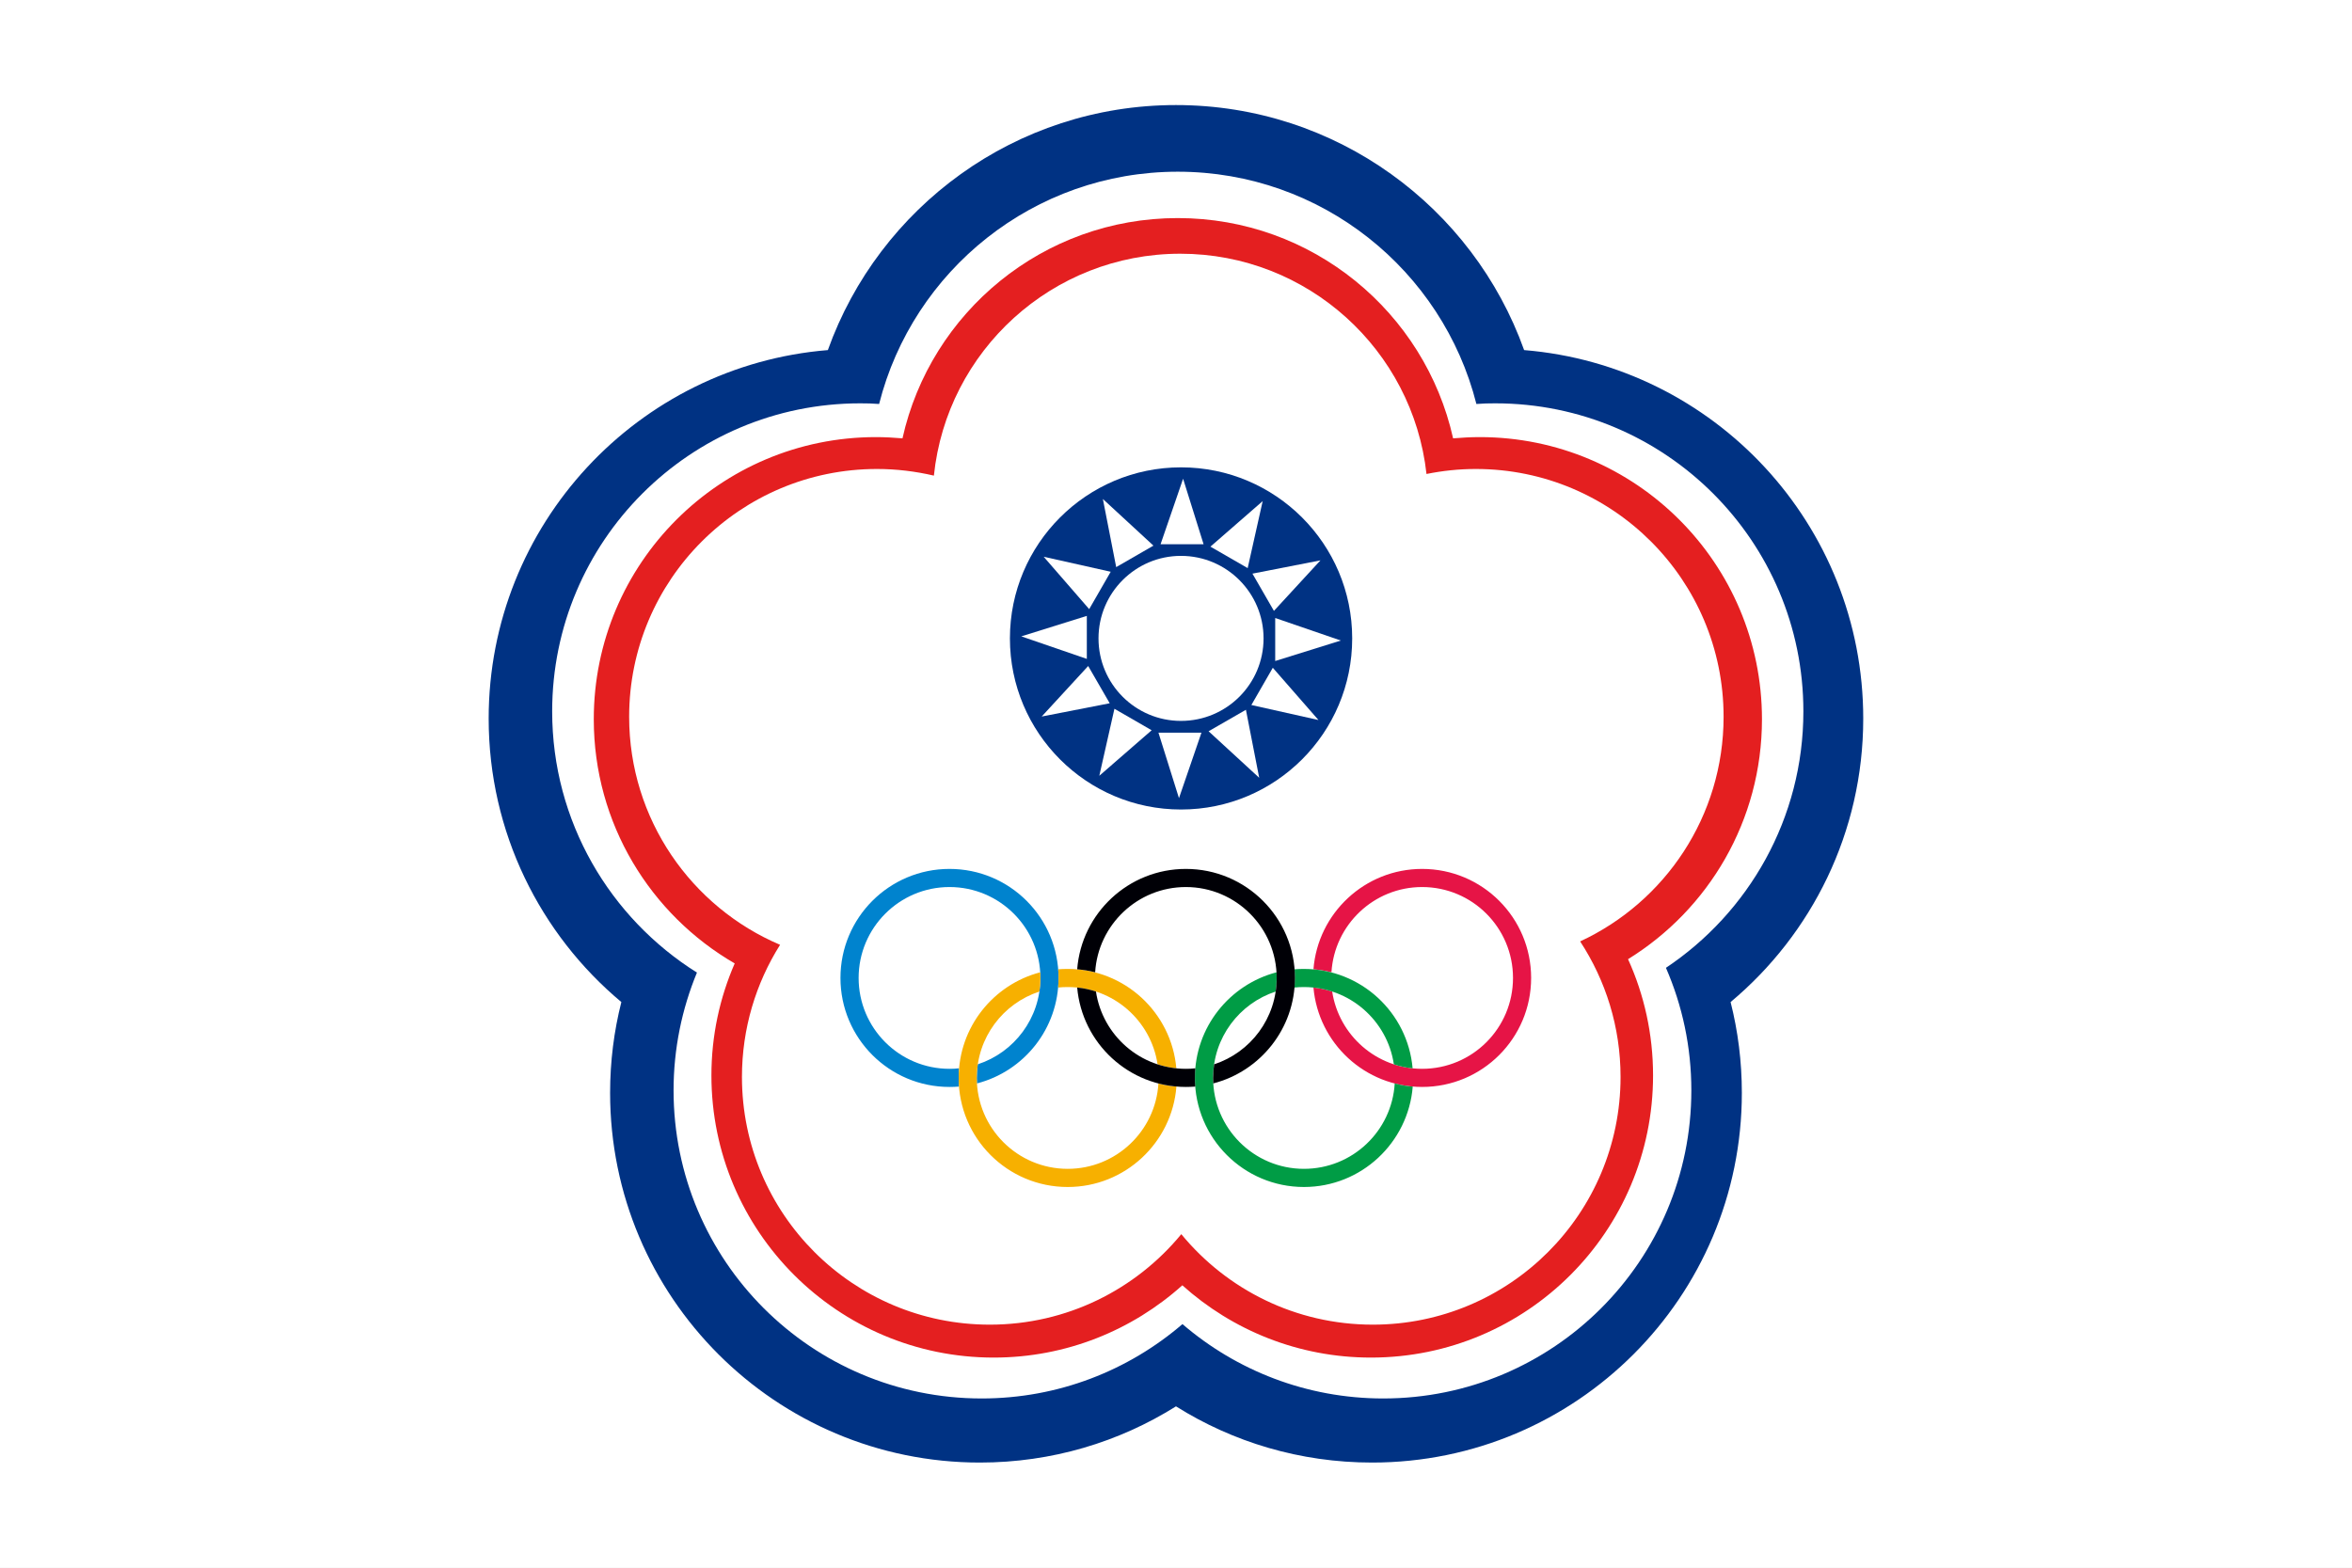
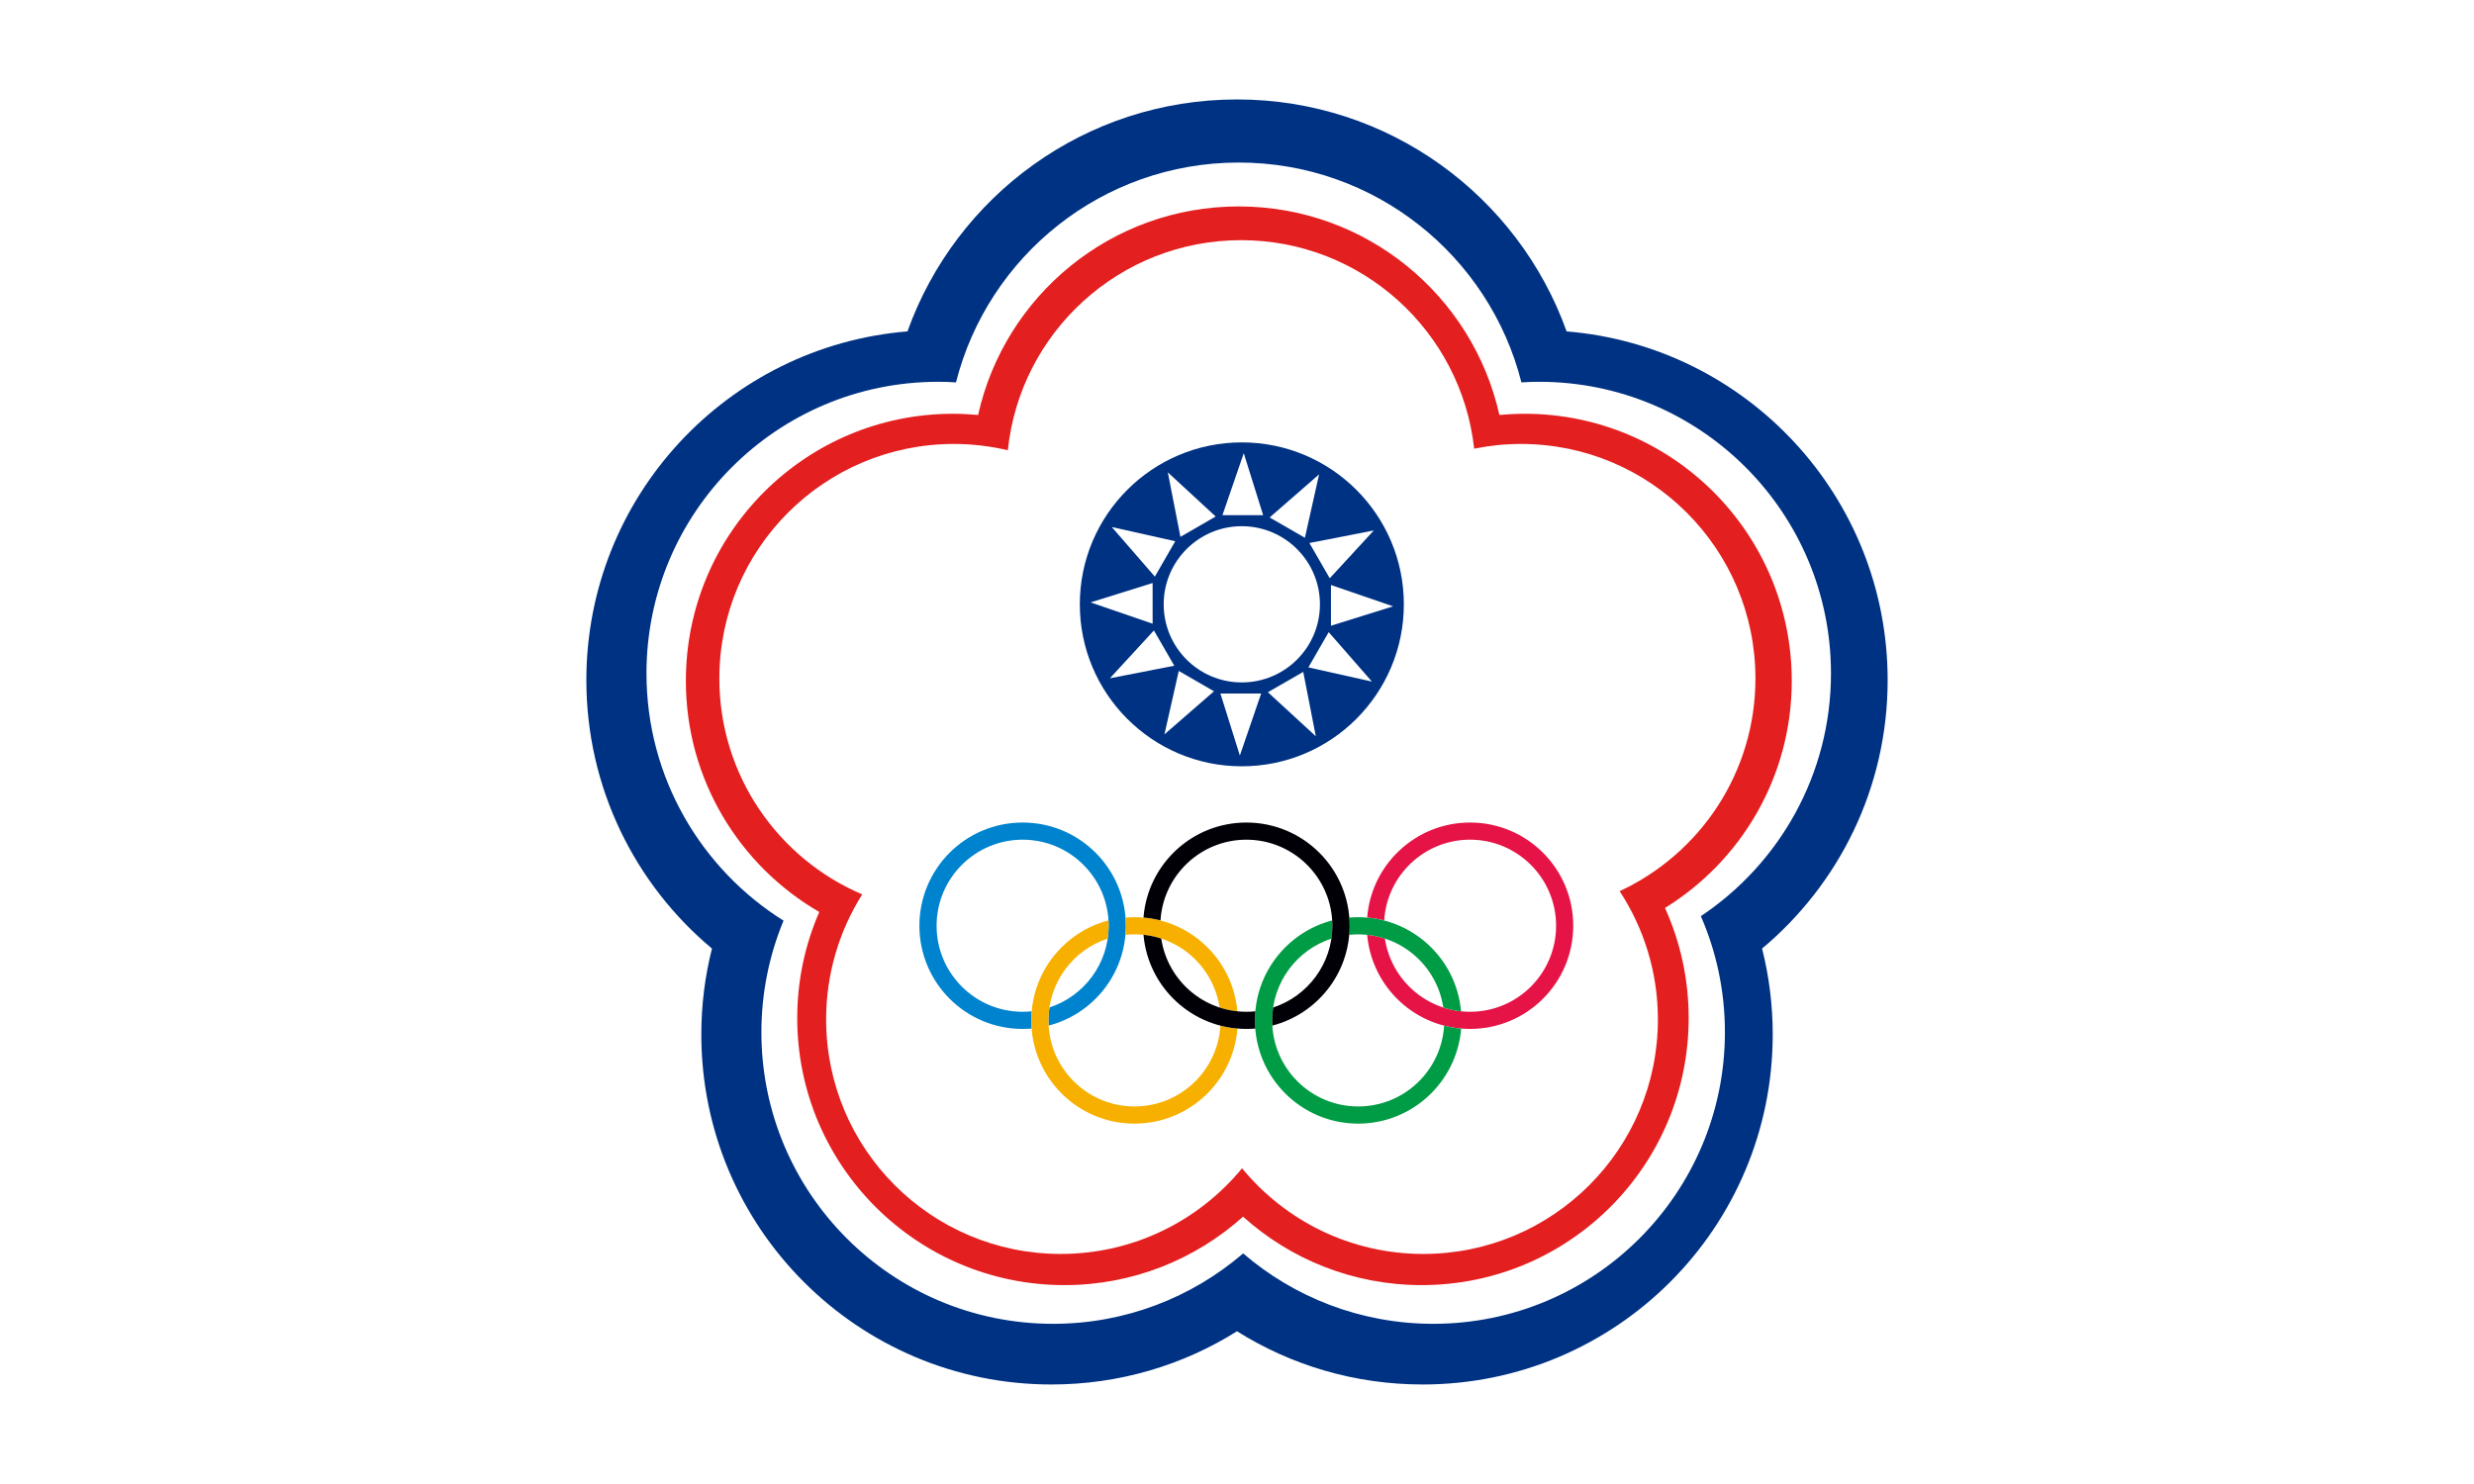
- <svg xmlns="http://www.w3.org/2000/svg" enable-background="new 0 0 900 600" height="600" viewBox="0 0 900 600" width="900" version="1.1" id="svg23">
+ <svg xmlns="http://www.w3.org/2000/svg" enable-background="new 0 0 900 600" height="600" viewBox="0 0 1000 600" width="1000" version="1.1" id="svg23">
  <defs id="defs23" />
  <clipPath id="a">
-     <path d="m0 0h899.963v600h-899.963z" id="path1" />
+     <path d="M 0,0 H 899.963 V 600 H 0 Z" id="path1" />
  </clipPath>
-   <path d="m -50.018,0 h 1000 v 600 h -1000 z" fill="#ffffff" id="path2" style="stroke-width:1.054" />
-   <g clip-path="url(#a)" id="g23" transform="matrix(1.11111,0,0,1.11111,-49.99756,-33.33144)">
+   <path d="M 0,0 H 1000 V 600 H 0 Z" fill="#ffffff" id="path2" style="stroke-width:1.054" />
+   <g clip-path="url(#a)" id="g23" transform="matrix(1.11111,0,0,1.11111,0.020444,-33.33144)">
    <g clip-rule="evenodd" fill-rule="evenodd" id="g19">
      <path d="m 686.676,277.504 c 0,-66.792 -51.373,-121.569 -116.787,-126.915 -17.61,-49.223 -64.67,-84.403 -119.9,-84.403 -55.257,0 -102.275,35.181 -119.886,84.403 -65.415,5.346 -116.814,60.123 -116.814,126.915 0,39.217 17.776,74.315 45.695,97.659 -2.536,9.991 -3.873,20.492 -3.873,31.267 0,70.334 57.009,127.356 127.356,127.356 24.805,0 47.955,-7.083 67.522,-19.36 19.568,12.277 42.691,19.36 67.536,19.36 70.32,0 127.344,-57.022 127.344,-127.356 0,-10.774 -1.339,-21.275 -3.874,-31.267 27.906,-23.344 45.681,-58.441 45.681,-97.659 z" fill="#ffffff" id="path3" />
      <path d="m 451.725,190.979 c -32.534,0 -58.923,26.402 -58.923,58.91 0,32.562 26.389,58.952 58.923,58.952 32.563,0 58.952,-26.39 58.952,-58.952 0,-32.508 -26.389,-58.91 -58.952,-58.91 z m -0.014,87.339 c -15.682,0 -28.4,-12.707 -28.4,-28.43 0,-15.668 12.719,-28.415 28.4,-28.415 15.71,0 28.442,12.746 28.442,28.415 10e-4,15.723 -12.732,28.43 -28.442,28.43 z" fill="#003283" id="path4" />
      <path d="m 686.676,277.504 c 0,-66.792 -51.373,-121.569 -116.787,-126.915 -17.61,-49.223 -64.67,-84.403 -119.9,-84.403 -55.257,0 -102.275,35.181 -119.886,84.403 -65.415,5.346 -116.814,60.123 -116.814,126.915 0,39.217 17.776,74.315 45.695,97.659 -2.536,9.991 -3.873,20.492 -3.873,31.267 0,70.334 57.009,127.356 127.356,127.356 24.805,0 47.955,-7.083 67.522,-19.36 19.568,12.277 42.691,19.36 67.536,19.36 70.32,0 127.344,-57.022 127.344,-127.356 0,-10.774 -1.339,-21.275 -3.874,-31.267 27.906,-23.344 45.681,-58.441 45.681,-97.659 z m -67.949,85.864 c 5.637,12.953 8.75,27.215 8.75,42.234 0,58.621 -47.5,106.108 -106.106,106.108 -26.403,0 -50.587,-9.66 -69.149,-25.617 -18.575,15.957 -42.732,25.617 -69.148,25.617 -58.621,0 -106.107,-47.487 -106.107,-106.108 0,-14.371 2.88,-28.069 8.048,-40.594 -29.931,-18.784 -49.857,-52.035 -49.857,-89.972 0,-58.607 47.486,-106.107 106.094,-106.107 2.205,0 4.354,0.042 6.504,0.221 11.629,-45.985 53.273,-80.007 102.854,-80.007 49.566,0 91.21,34.022 102.84,80.007 2.149,-0.179 4.342,-0.221 6.505,-0.221 58.607,0 106.106,47.5 106.106,106.107 0,36.821 -18.823,69.301 -47.334,88.332 z" fill="#003283" id="path5" />
      <path d="m 651.797,277.752 c 0,-53.702 -43.488,-97.191 -97.19,-97.191 -3.06,0 -6.159,0.179 -9.177,0.427 -9.688,-43.448 -48.479,-75.873 -94.82,-75.873 -46.356,0 -85.134,32.425 -94.808,75.873 -3.004,-0.248 -6.063,-0.427 -9.122,-0.427 -53.702,0 -97.192,43.489 -97.192,97.191 0,35.912 19.499,67.273 48.533,84.101 -5.153,11.85 -8.019,24.846 -8.019,38.583 0,53.701 43.545,97.191 97.205,97.191 24.97,0 47.748,-9.439 64.973,-24.9 17.212,15.461 39.989,24.9 64.96,24.9 53.659,0 97.15,-43.49 97.15,-97.191 0,-14.248 -3.06,-27.808 -8.614,-40.044 27.699,-17.102 46.121,-47.707 46.121,-82.64 z m -62.615,76.521 c 8.792,13.435 13.917,29.462 13.917,46.687 0,47.128 -38.198,85.325 -85.312,85.325 -26.61,0 -50.312,-12.14 -65.965,-31.169 -15.655,19.029 -39.384,31.169 -65.952,31.169 -47.155,0 -85.354,-38.197 -85.354,-85.325 0,-16.716 4.823,-32.342 13.132,-45.516 -30.537,-12.968 -51.979,-43.284 -51.979,-78.547 0,-47.155 38.198,-85.354 85.354,-85.354 6.711,0 13.285,0.812 19.595,2.288 4.438,-42.939 40.734,-76.439 84.858,-76.439 43.917,0 80.089,33.197 84.788,75.873 5.513,-1.116 11.189,-1.722 17.005,-1.722 47.113,0 85.313,38.198 85.313,85.354 10e-4,34.272 -20.201,63.817 -49.4,77.376 z" fill="#e41f20" id="path6" />
      <g fill="#ffffff" id="g18">
        <path d="m 444.684,217.464 h 14.814 l -7.056,-22.558 z" id="path7" />
        <path d="m 429.402,225.346 12.829,-7.4 -17.418,-16.068 z" id="path8" />
        <path d="m 420.1,239.815 7.414,-12.87 -23.082,-5.169 z" id="path9" />
        <path d="m 419.288,256.958 v -14.814 l -22.572,7.055 z" id="path10" />
        <path d="m 427.169,272.239 -7.414,-12.829 -16.012,17.404 z" id="path11" />
        <path d="m 441.611,281.542 -12.816,-7.401 -5.209,23.082 z" id="path12" />
        <path d="m 458.767,282.369 h -14.813 l 7.069,22.558 z" id="path13" />
        <path d="m 474.078,274.485 -12.858,7.401 17.433,16.026 z" id="path14" />
        <path d="m 483.337,260.017 -7.386,12.829 23.109,5.168 z" id="path15" />
        <path d="m 484.164,242.874 v 14.814 l 22.599,-7.055 z" id="path16" />
        <path d="m 476.323,227.592 7.4,12.83 16.027,-17.405 z" id="path17" />
        <path d="m 461.854,218.291 12.829,7.399 5.167,-23.082 z" id="path18" />
      </g>
    </g>
    <path d="m 409.544,366.854 c 0,-20.754 -16.784,-37.552 -37.551,-37.552 -20.753,0 -37.55,16.798 -37.55,37.552 0,20.752 16.797,37.551 37.55,37.551 1.131,0 2.205,-0.042 3.28,-0.125 -0.083,-0.991 -0.124,-1.984 -0.124,-2.976 0,-1.116 0.041,-2.246 0.124,-3.321 -1.075,0.139 -2.149,0.179 -3.28,0.179 -17.266,0 -31.293,-13.999 -31.293,-31.308 0,-17.268 14.027,-31.309 31.293,-31.309 17.321,0 31.309,14.041 31.309,31.309 0,13.903 -9.04,25.658 -21.565,29.75 -0.221,1.518 -0.345,3.102 -0.345,4.7 0,0.646 0.041,1.294 0.054,1.888 16.179,-4.175 28.098,-18.851 28.098,-36.338 z" fill="#0083ce" id="path19" />
    <path d="m 572.301,366.854 c 0,20.752 -16.784,37.551 -37.551,37.551 -19.636,0 -35.73,-15.035 -37.413,-34.244 2.232,0.221 4.383,0.689 6.45,1.379 2.287,15.075 15.295,26.622 30.963,26.622 17.322,0 31.309,-13.999 31.309,-31.308 0,-17.268 -13.986,-31.309 -31.309,-31.309 -16.618,0 -30.22,13.008 -31.213,29.364 -2.024,-0.509 -4.092,-0.854 -6.2,-1.033 1.503,-19.332 17.694,-34.574 37.413,-34.574 20.767,10e-4 37.551,16.799 37.551,37.552 z" fill="#e61446" id="path20" />
    <path d="m 525.326,403.192 c -0.992,16.439 -14.595,29.42 -31.268,29.42 -17.268,0 -31.281,-14.015 -31.281,-31.308 0,-13.918 9.04,-25.673 21.554,-29.765 0.219,-1.544 0.343,-3.088 0.343,-4.686 0,-0.648 0,-1.295 -0.04,-1.944 -16.179,4.23 -28.127,18.907 -28.127,36.395 0,20.739 16.826,37.563 37.552,37.563 19.732,0 35.911,-15.24 37.469,-34.588 -2.152,-0.178 -4.219,-0.522 -6.202,-1.087 z m -31.268,-33.196 c 15.724,0 28.731,11.548 30.964,26.608 2.066,0.689 4.217,1.172 6.464,1.379 -1.682,-19.195 -17.791,-34.229 -37.428,-34.229 -1.075,0 -2.149,0.04 -3.226,0.123 0.084,0.992 0.084,1.985 0.084,2.978 0,1.115 -0.042,2.231 -0.124,3.307 1.075,-0.125 2.191,-0.166 3.266,-0.166 z" fill="#009c45" id="path21" />
    <path d="m 450.14,404.28 c -1.529,19.348 -17.72,34.588 -37.44,34.588 -20.766,0 -37.55,-16.824 -37.55,-37.563 0,-17.487 11.919,-32.164 28.097,-36.395 0.042,0.649 0.056,1.296 0.056,1.944 0,1.598 -0.124,3.142 -0.344,4.686 -12.526,4.092 -21.566,15.847 -21.566,29.765 0,17.293 14.015,31.308 31.308,31.308 16.619,0 30.247,-12.98 31.24,-29.378 1.997,0.522 4.065,0.866 6.199,1.045 z m -40.719,-34.119 c 0.083,-1.075 0.124,-2.191 0.124,-3.307 0,-0.992 0,-1.985 -0.096,-2.978 1.074,-0.083 2.149,-0.123 3.251,-0.123 19.637,0 35.732,15.034 37.414,34.229 -2.232,-0.207 -4.396,-0.689 -6.463,-1.379 -2.26,-15.061 -15.242,-26.608 -30.951,-26.608 -1.102,10e-4 -2.204,0.042 -3.279,0.166 z" fill="#f7b000" id="path22" />
    <path d="m 453.393,398.162 c -15.723,0 -28.704,-11.547 -30.963,-26.622 -2.068,-0.689 -4.217,-1.158 -6.464,-1.379 1.681,19.209 17.791,34.244 37.427,34.244 1.075,0 2.164,-0.042 3.252,-0.125 -0.096,-0.991 -0.139,-1.984 -0.139,-2.976 0,-1.116 0.069,-2.246 0.152,-3.321 -1.075,0.139 -2.15,0.179 -3.265,0.179 z m 0,-68.859 c -19.747,0 -35.925,15.242 -37.427,34.574 2.108,0.18 4.175,0.524 6.188,1.033 1.006,-16.356 14.606,-29.364 31.239,-29.364 17.281,0 31.28,14.041 31.28,31.309 0,13.903 -9.025,25.658 -21.538,29.75 -0.234,1.518 -0.358,3.102 -0.358,4.7 0,0.646 0,1.294 0.042,1.888 16.191,-4.176 28.139,-18.852 28.139,-36.338 0,-20.754 -16.839,-37.552 -37.565,-37.552 z" fill="#000006" id="path23" />
  </g>
</svg>
